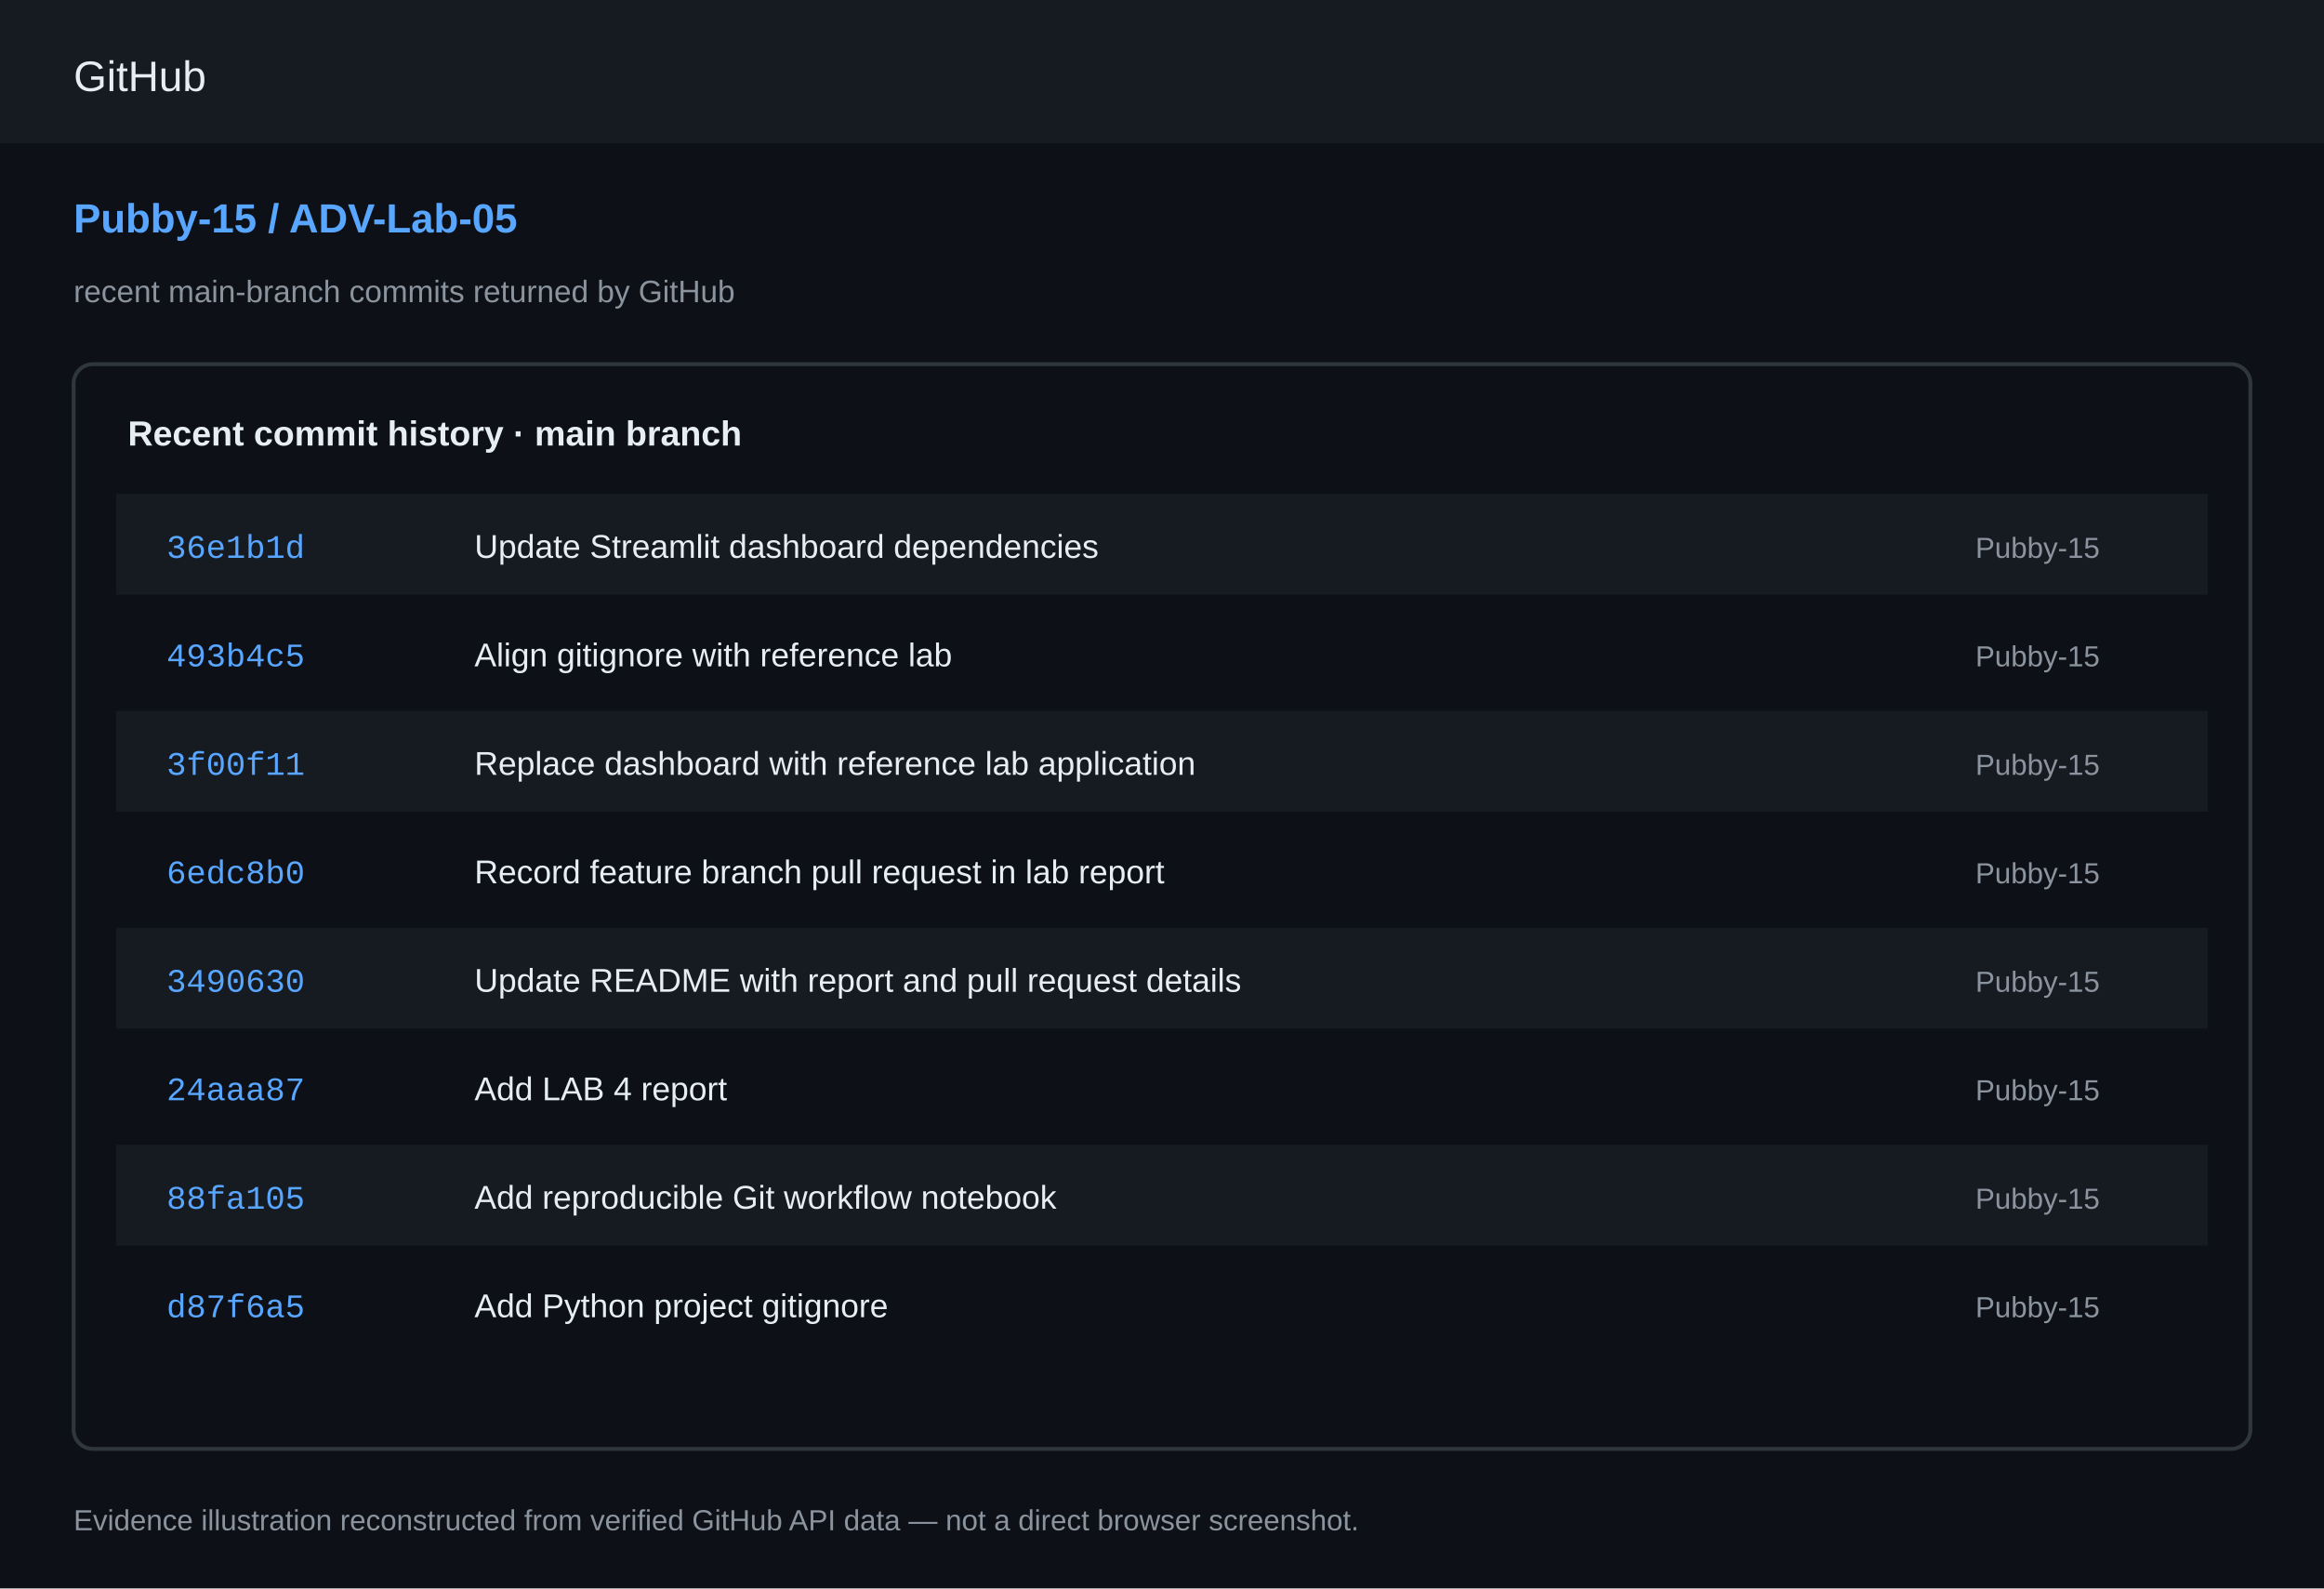
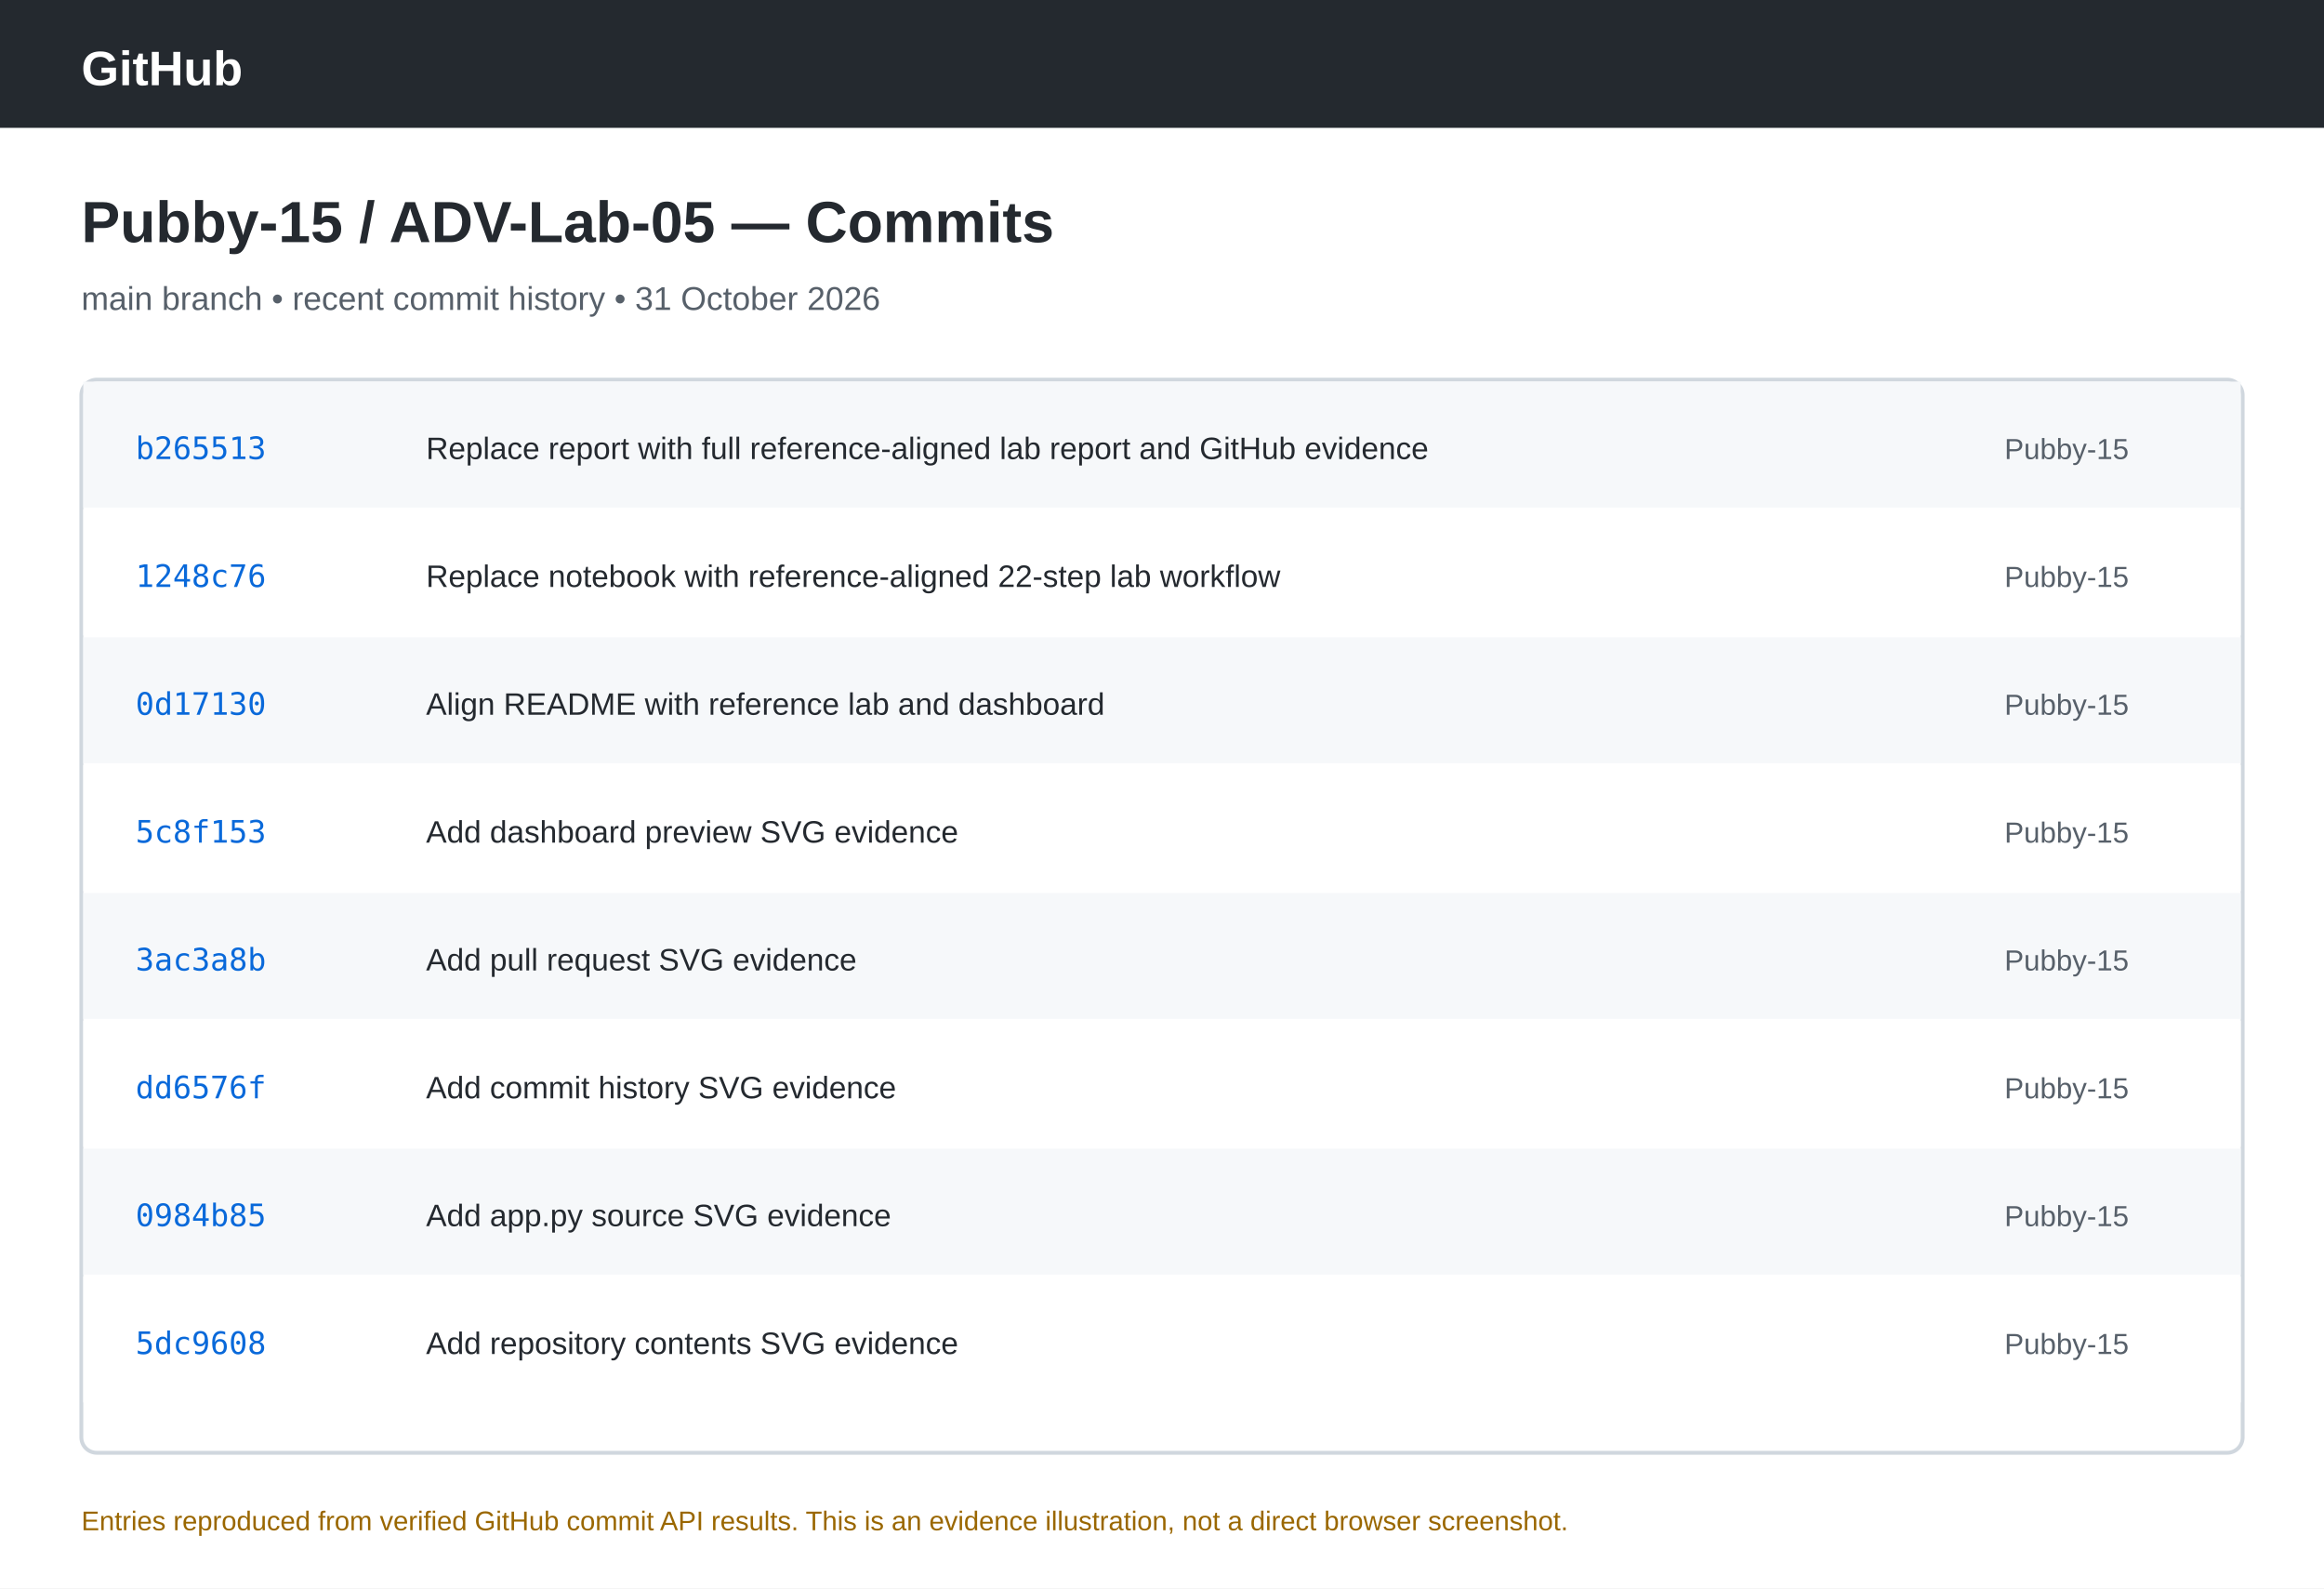
<svg xmlns="http://www.w3.org/2000/svg" width="1200" height="820" viewBox="0 0 1200 820">
  <defs>
-     <style>
- .bg{fill:#0d1117}.bar{fill:#161b22}.panel{fill:#0d1117;stroke:#30363d;stroke-width:2}.text{font:22px Arial,sans-serif;fill:#e6edf3}.muted{font:16px Arial,sans-serif;fill:#8b949e}.link{font:bold 21px Arial,sans-serif;fill:#58a6ff}.small{font:15px Arial,sans-serif;fill:#8b949e}.label{font:bold 18px Arial,sans-serif;fill:#e6edf3}.green{fill:#238636}.yellow{fill:#9e6a03}
- </style>
+     <style>.bg{fill:#fff}.top{fill:#24292f}.title{font: bold 30px Arial;fill:#24292f}.sub{font:17px Arial;fill:#57606a}.hash{font:16px monospace;fill:#0969da}.msg{font:16px Arial;fill:#24292f}.user{font:15px Arial;fill:#57606a}.note{font:14px Arial;fill:#9a6700}</style>
  </defs>
  <rect class="bg" width="1200" height="820" />
-   <rect class="bar" width="1200" height="74" />
-   <text x="38" y="47" class="text" font-weight="bold">GitHub</text>
-   <text x="38" y="120" class="link">Pubby-15 / ADV-Lab-05</text>
-   <text x="38" y="156" class="muted">recent main-branch commits returned by GitHub</text>
-   <rect x="38" y="188" width="1124" height="560" rx="10" class="panel" />
-   <text x="66" y="230" class="label">Recent commit history · main branch</text>
-   <rect x="60" y="255" width="1080" height="52" fill="#161b22" />
-   <text x="86" y="288" class="link" style="font:17px 'Courier New',monospace">36e1b1d</text>
-   <text x="245" y="288" class="text" style="font-size:17px">Update Streamlit dashboard dependencies</text>
-   <text x="1020" y="288" class="small">Pubby-15</text>
-   <rect x="60" y="311" width="1080" height="52" fill="#0d1117" />
-   <text x="86" y="344" class="link" style="font:17px 'Courier New',monospace">493b4c5</text>
-   <text x="245" y="344" class="text" style="font-size:17px">Align gitignore with reference lab</text>
-   <text x="1020" y="344" class="small">Pubby-15</text>
-   <rect x="60" y="367" width="1080" height="52" fill="#161b22" />
-   <text x="86" y="400" class="link" style="font:17px 'Courier New',monospace">3f00f11</text>
-   <text x="245" y="400" class="text" style="font-size:17px">Replace dashboard with reference lab application</text>
-   <text x="1020" y="400" class="small">Pubby-15</text>
-   <rect x="60" y="423" width="1080" height="52" fill="#0d1117" />
-   <text x="86" y="456" class="link" style="font:17px 'Courier New',monospace">6edc8b0</text>
-   <text x="245" y="456" class="text" style="font-size:17px">Record feature branch pull request in lab report</text>
-   <text x="1020" y="456" class="small">Pubby-15</text>
-   <rect x="60" y="479" width="1080" height="52" fill="#161b22" />
-   <text x="86" y="512" class="link" style="font:17px 'Courier New',monospace">3490630</text>
-   <text x="245" y="512" class="text" style="font-size:17px">Update README with report and pull request details</text>
-   <text x="1020" y="512" class="small">Pubby-15</text>
-   <rect x="60" y="535" width="1080" height="52" fill="#0d1117" />
-   <text x="86" y="568" class="link" style="font:17px 'Courier New',monospace">24aaa87</text>
-   <text x="245" y="568" class="text" style="font-size:17px">Add LAB 4 report</text>
-   <text x="1020" y="568" class="small">Pubby-15</text>
-   <rect x="60" y="591" width="1080" height="52" fill="#161b22" />
-   <text x="86" y="624" class="link" style="font:17px 'Courier New',monospace">88fa105</text>
-   <text x="245" y="624" class="text" style="font-size:17px">Add reproducible Git workflow notebook</text>
-   <text x="1020" y="624" class="small">Pubby-15</text>
-   <rect x="60" y="647" width="1080" height="52" fill="#0d1117" />
-   <text x="86" y="680" class="link" style="font:17px 'Courier New',monospace">d87f6a5</text>
-   <text x="245" y="680" class="text" style="font-size:17px">Add Python project gitignore</text>
-   <text x="1020" y="680" class="small">Pubby-15</text>
-   <text x="38" y="790" class="small">Evidence illustration reconstructed from verified GitHub API data — not a direct browser screenshot.</text>
+   <rect class="top" width="1200" height="66" />
+   <text x="42" y="44" style="font:bold 25px Arial;fill:white">GitHub</text>
+   <text x="42" y="125" class="title">Pubby-15 / ADV-Lab-05 — Commits</text>
+   <text x="42" y="160" class="sub">main branch • recent commit history • 31 October 2026</text>
+   <rect x="42" y="196" width="1116" height="554" rx="8" fill="#fff" stroke="#d0d7de" stroke-width="2" />
+   <rect x="43" y="197" width="1114" height="65" fill="#f6f8fa" />
+   <text x="70" y="237" class="hash">b265513</text>
+   <text x="220" y="237" class="msg">Replace report with full reference-aligned lab report and GitHub evidence</text>
+   <text x="1035" y="237" class="user">Pubby-15</text>
+   <rect x="43" y="263" width="1114" height="65" fill="#fff" />
+   <text x="70" y="303" class="hash">1248c76</text>
+   <text x="220" y="303" class="msg">Replace notebook with reference-aligned 22-step lab workflow</text>
+   <text x="1035" y="303" class="user">Pubby-15</text>
+   <rect x="43" y="329" width="1114" height="65" fill="#f6f8fa" />
+   <text x="70" y="369" class="hash">0d17130</text>
+   <text x="220" y="369" class="msg">Align README with reference lab and dashboard</text>
+   <text x="1035" y="369" class="user">Pubby-15</text>
+   <rect x="43" y="395" width="1114" height="65" fill="#fff" />
+   <text x="70" y="435" class="hash">5c8f153</text>
+   <text x="220" y="435" class="msg">Add dashboard preview SVG evidence</text>
+   <text x="1035" y="435" class="user">Pubby-15</text>
+   <rect x="43" y="461" width="1114" height="65" fill="#f6f8fa" />
+   <text x="70" y="501" class="hash">3ac3a8b</text>
+   <text x="220" y="501" class="msg">Add pull request SVG evidence</text>
+   <text x="1035" y="501" class="user">Pubby-15</text>
+   <rect x="43" y="527" width="1114" height="65" fill="#fff" />
+   <text x="70" y="567" class="hash">dd6576f</text>
+   <text x="220" y="567" class="msg">Add commit history SVG evidence</text>
+   <text x="1035" y="567" class="user">Pubby-15</text>
+   <rect x="43" y="593" width="1114" height="65" fill="#f6f8fa" />
+   <text x="70" y="633" class="hash">0984b85</text>
+   <text x="220" y="633" class="msg">Add app.py source SVG evidence</text>
+   <text x="1035" y="633" class="user">Pubby-15</text>
+   <rect x="43" y="659" width="1114" height="65" fill="#fff" />
+   <text x="70" y="699" class="hash">5dc9608</text>
+   <text x="220" y="699" class="msg">Add repository contents SVG evidence</text>
+   <text x="1035" y="699" class="user">Pubby-15</text>
+   <text x="42" y="790" class="note">Entries reproduced from verified GitHub commit API results. This is an evidence illustration, not a direct browser screenshot.</text>
</svg>
